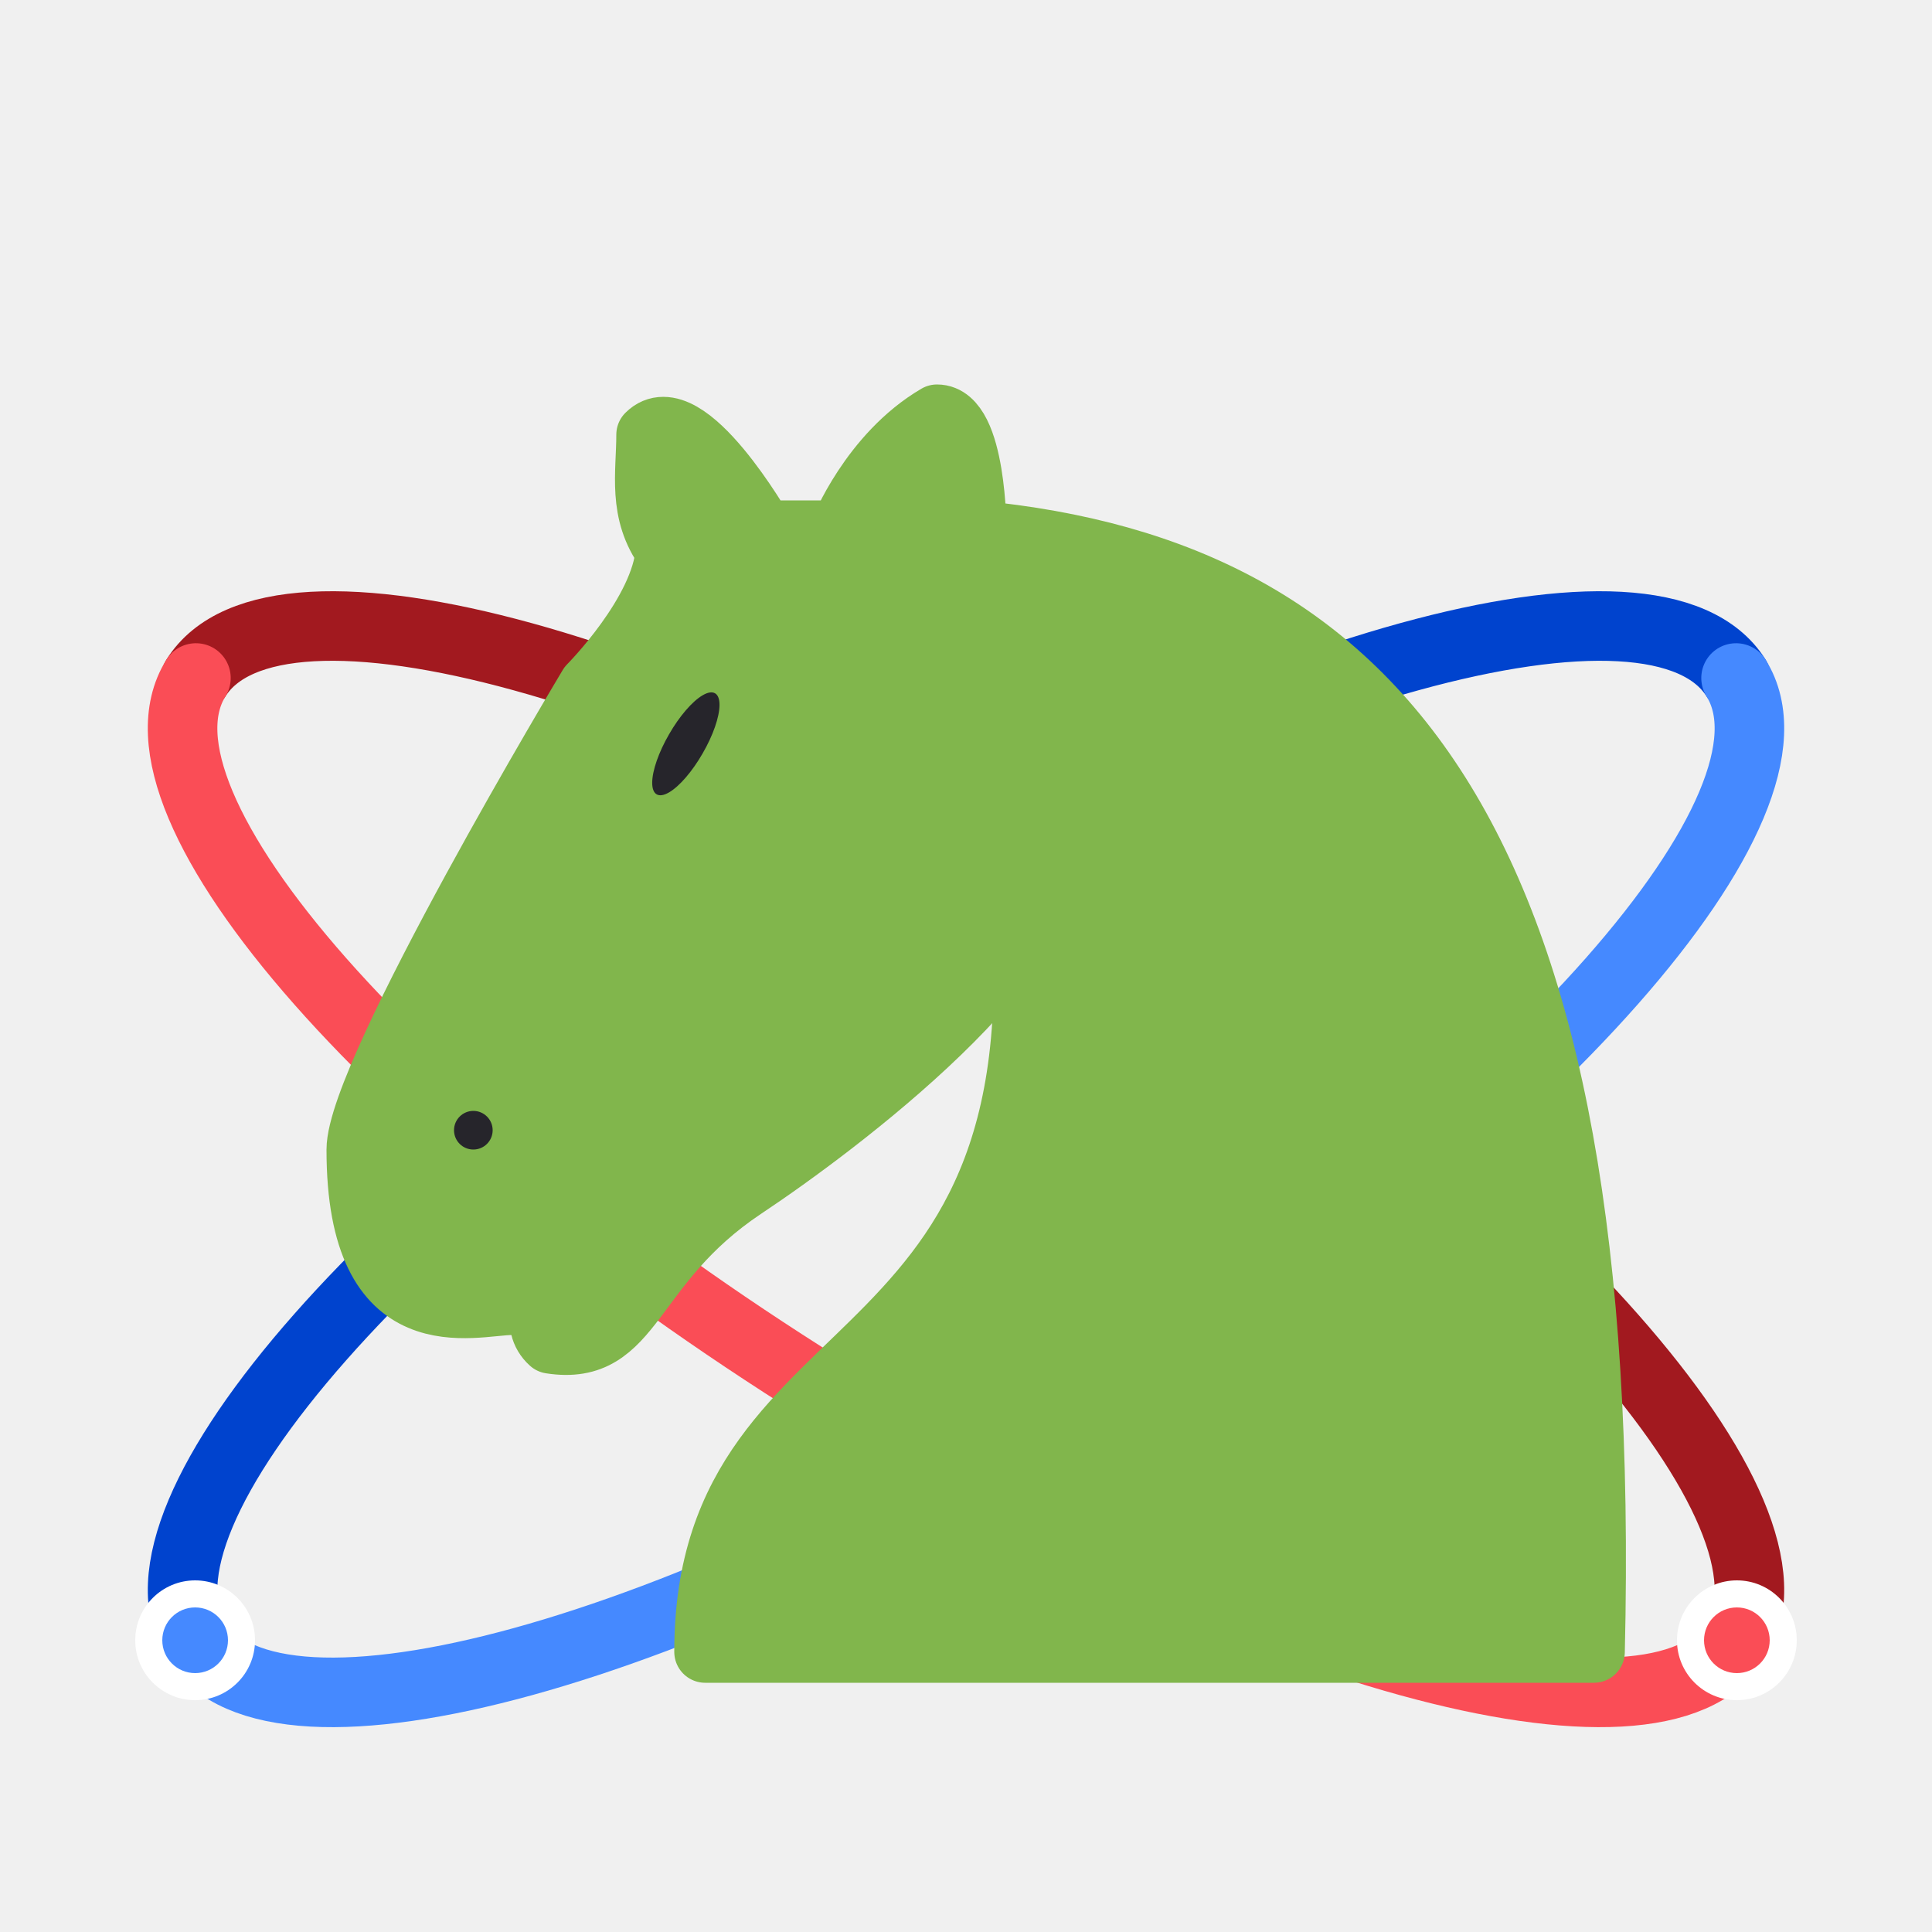
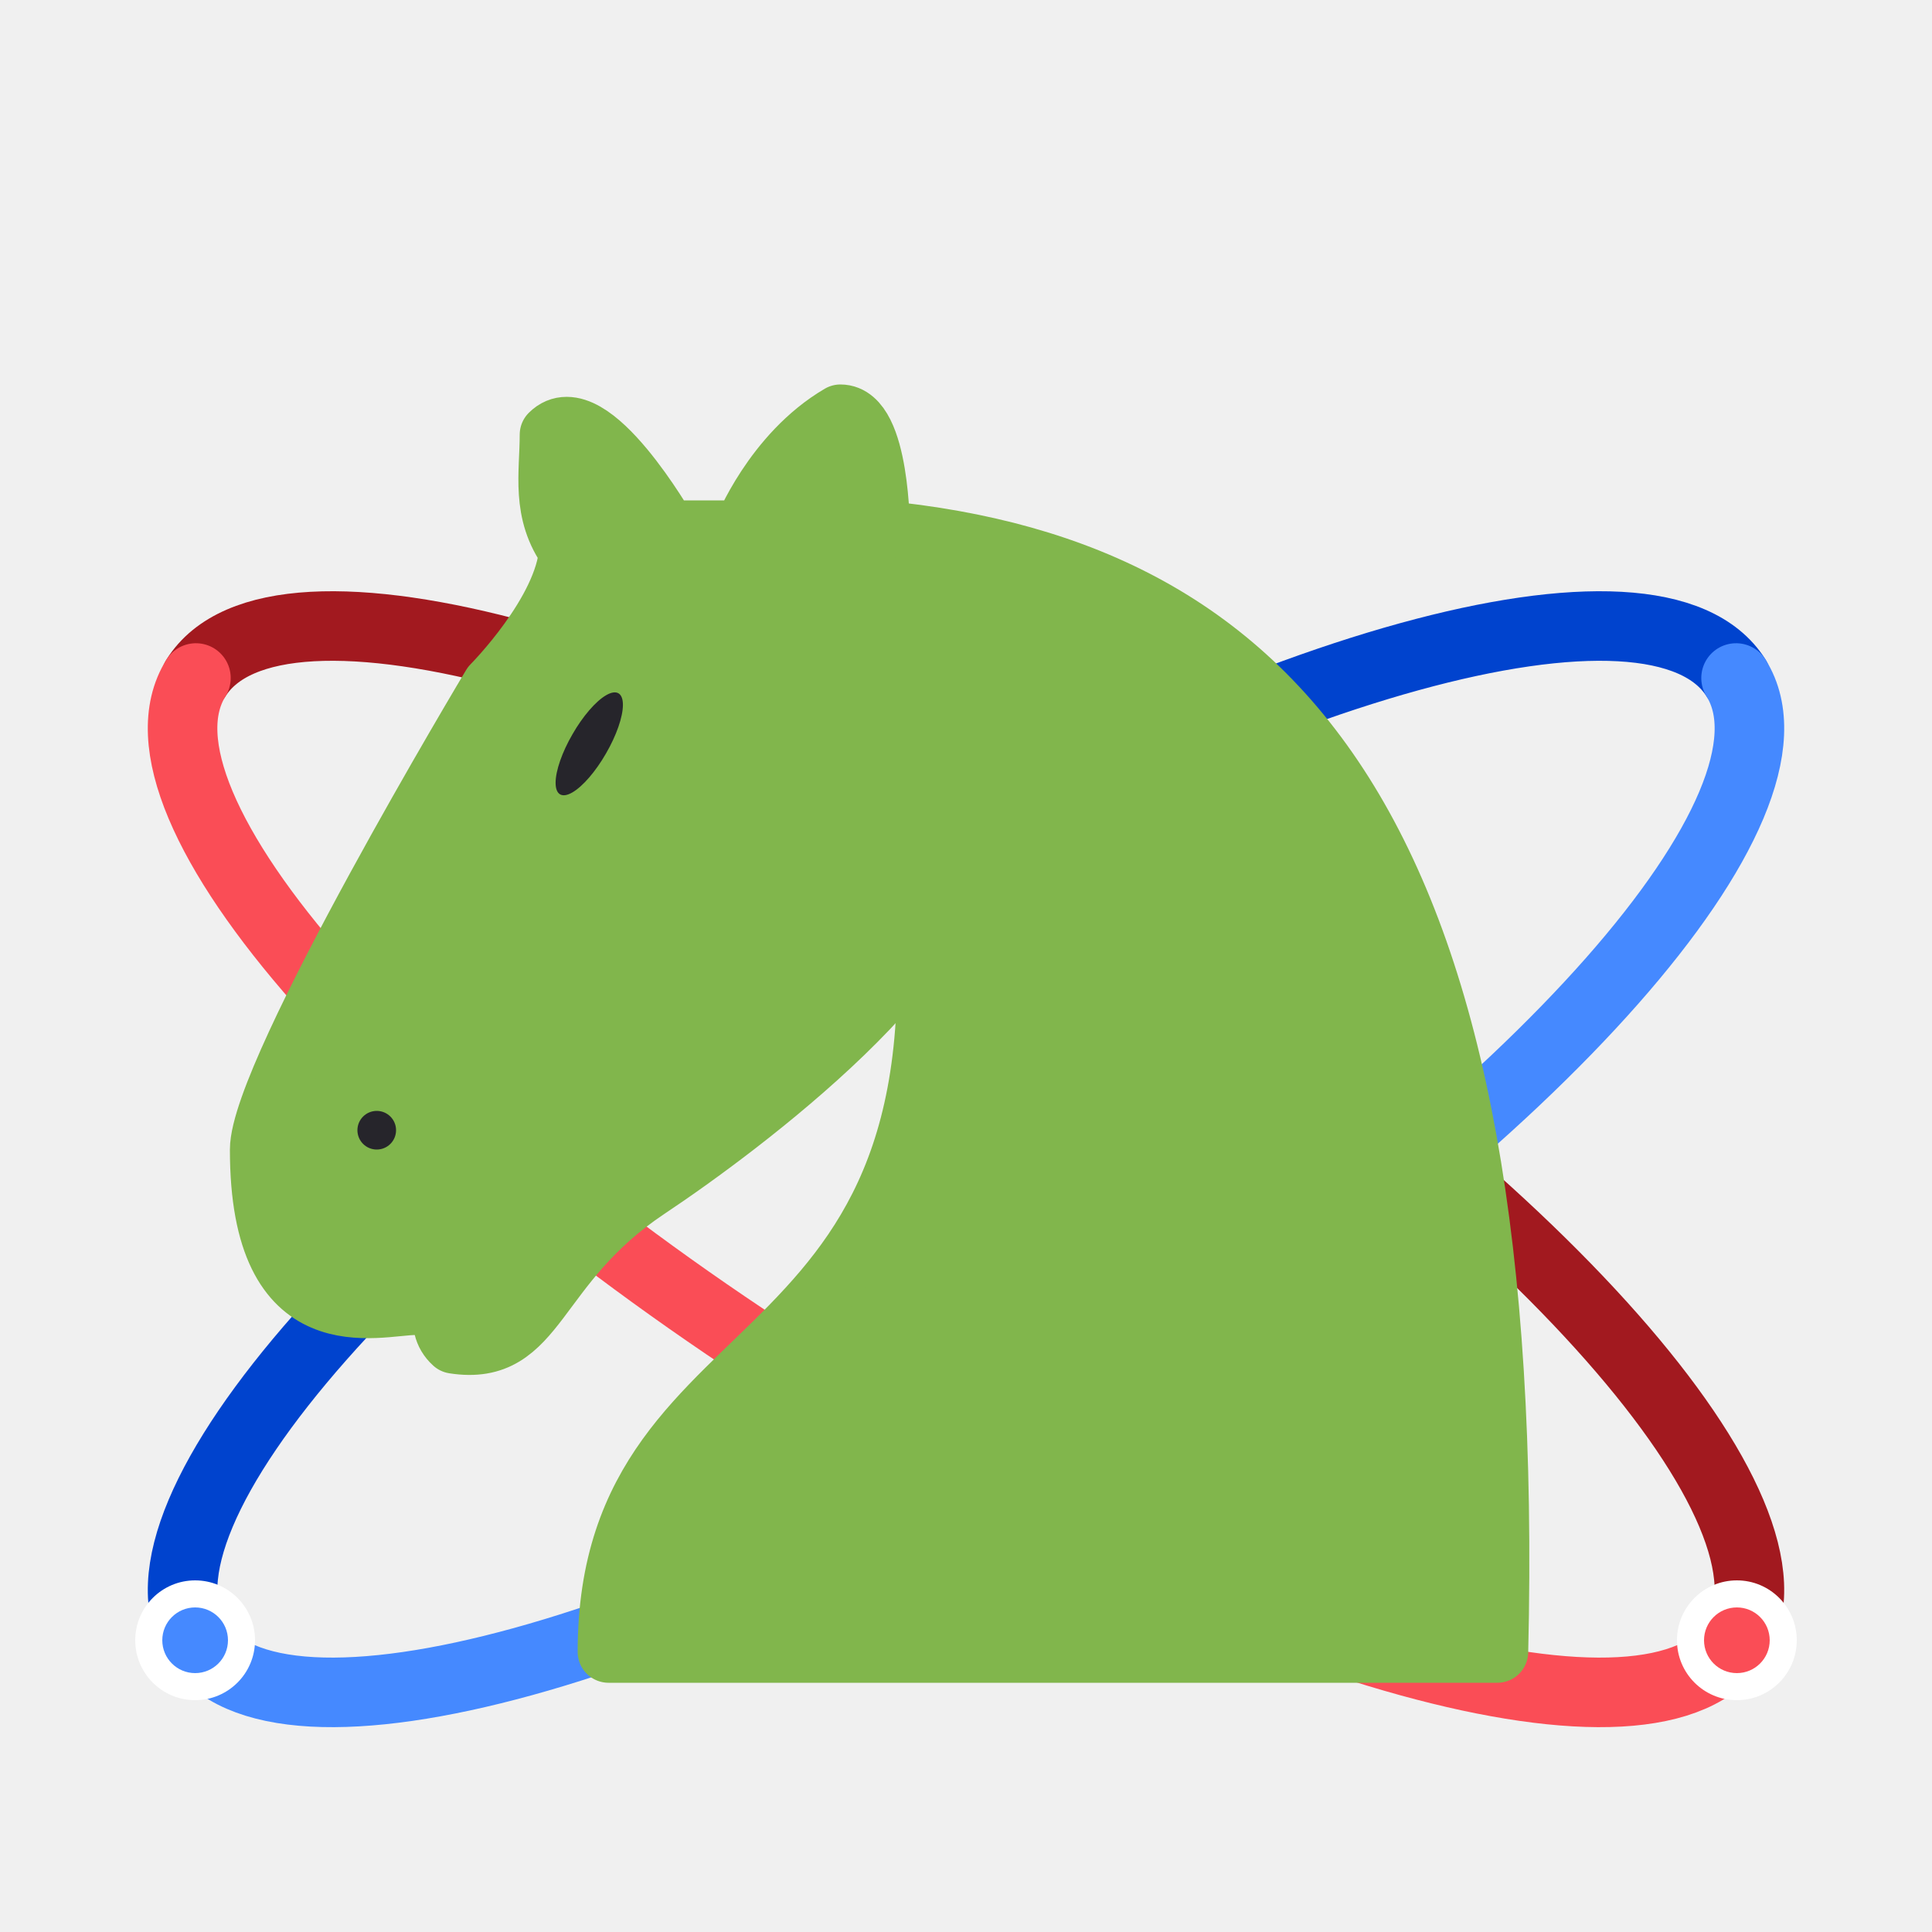
<svg xmlns="http://www.w3.org/2000/svg" viewBox="0 0 100 100">
  <path d="M-47 0 A47 14 0 0 1 47 0" fill="none" stroke="#0043ce" stroke-width="3.6" stroke-linecap="round" transform="translate(50 60) rotate(-32)" />
  <path d="M-47 0 A47 14 0 0 1 47 0" fill="none" stroke="#a2191f" stroke-width="3.6" stroke-linecap="round" transform="translate(50 60) rotate(32)" />
  <path d="M-47 0 A47 14 0 0 0 47 0" fill="none" stroke="#4589ff" stroke-width="3.6" stroke-linecap="round" transform="translate(50 60) rotate(-32)" />
  <path d="M-47 0 A47 14 0 0 0 47 0" fill="none" stroke="#fa4d56" stroke-width="3.6" stroke-linecap="round" transform="translate(50 60) rotate(32)" />
  <circle cx="10.1" cy="84.9" r="3.1" fill="#fff" />
  <circle cx="10.1" cy="84.9" r="1.7" fill="#4589ff" />
  <circle cx="89.9" cy="84.9" r="3.1" fill="#fff" />
  <circle cx="89.9" cy="84.9" r="1.7" fill="#fa4d56" />
-   <g transform="translate(6.50 7.50) scale(2.0)" fill="#81b64c" stroke="#81b64c" stroke-width="1.6" stroke-linejoin="round" stroke-linecap="round">
+   <g transform="translate(1.50 7.50) scale(2.0)" fill="#81b64c" stroke="#81b64c" stroke-width="1.6" stroke-linejoin="round" stroke-linecap="round">
    <path d="M22 10c10.5 1 16.5 8 16 29H15c0-9 10-6.5 8-21" />
    <path d="M24 18c.38 2.91-5.55 7.37-8 9-3 2-2.82 4.34-5 4-1.042-.94 1.41-3.04 0-3-1 0 .19 1.23-1 2-1 0-4.003 1-4-4 0-2 6-12 6-12s1.89-1.9 2-3.5c-.73-.994-.5-2-.5-3 1-1 3 2.5 3 2.5h2s.78-1.992 2.5-3c1 0 1 3 1 3" />
  </g>
-   <g transform="translate(6.50 7.50) scale(2.0)" fill="#26252b">
+   <g transform="translate(1.50 7.50) scale(2.0)" fill="#26252b">
    <path d="M9.5 25.5a.5.5 0 1 1-1 0 .5.5 0 1 1 1 0m5.433-9.75a.5 1.5 30 1 1-.866-.5.5 1.5 30 1 1 .866.5" />
  </g>
</svg>
